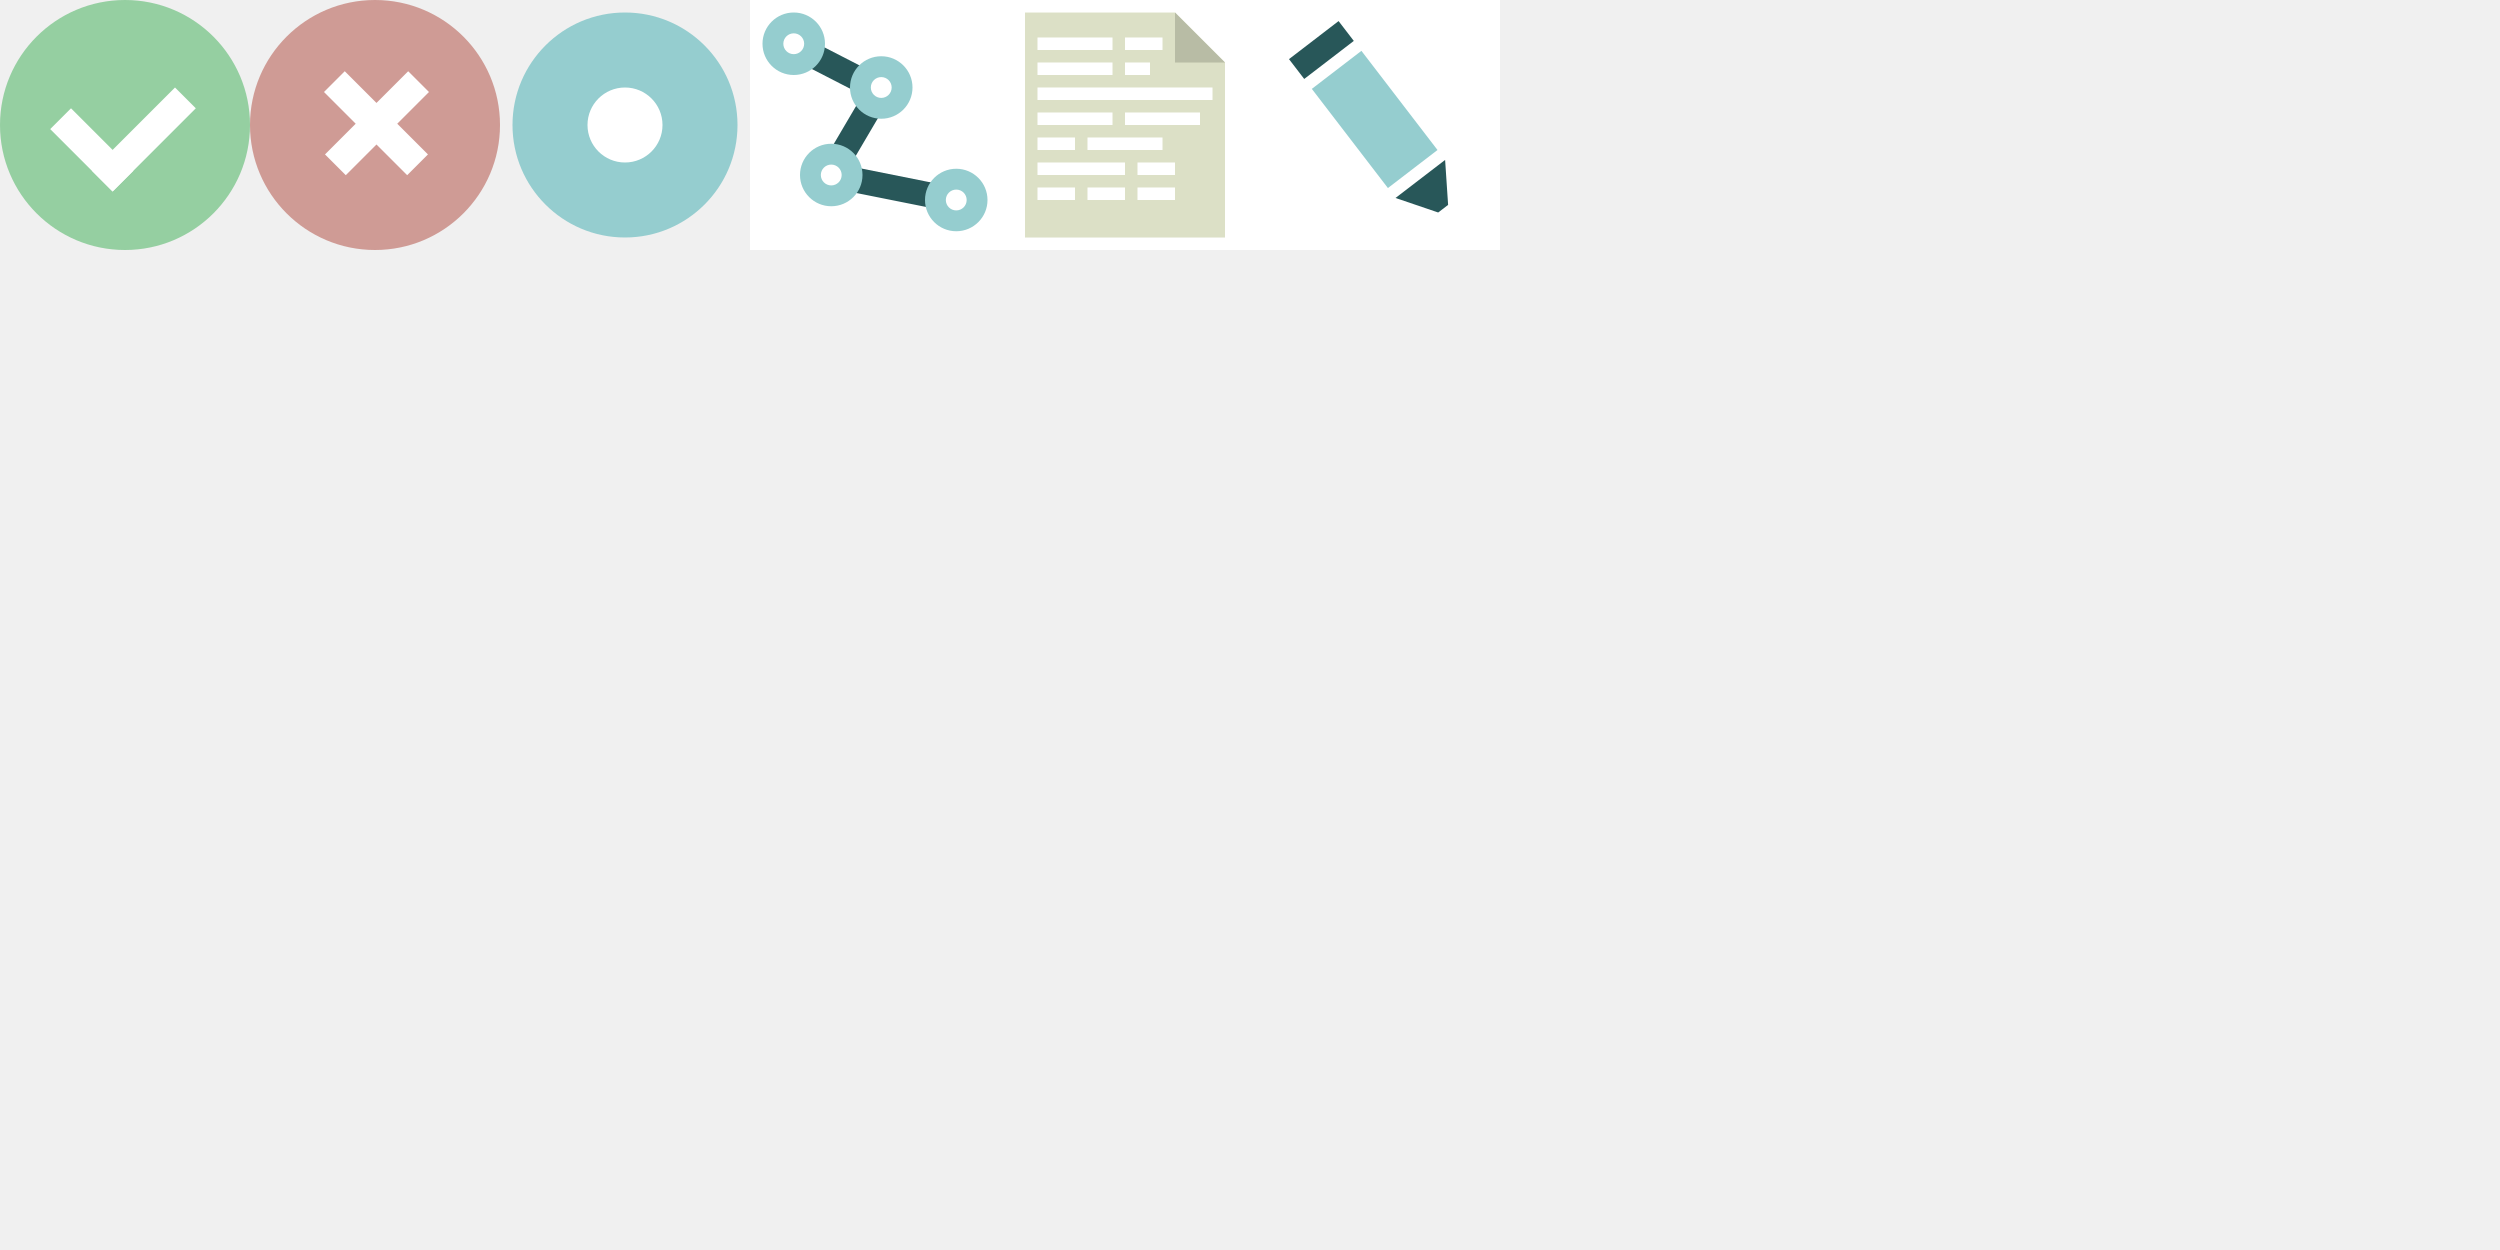
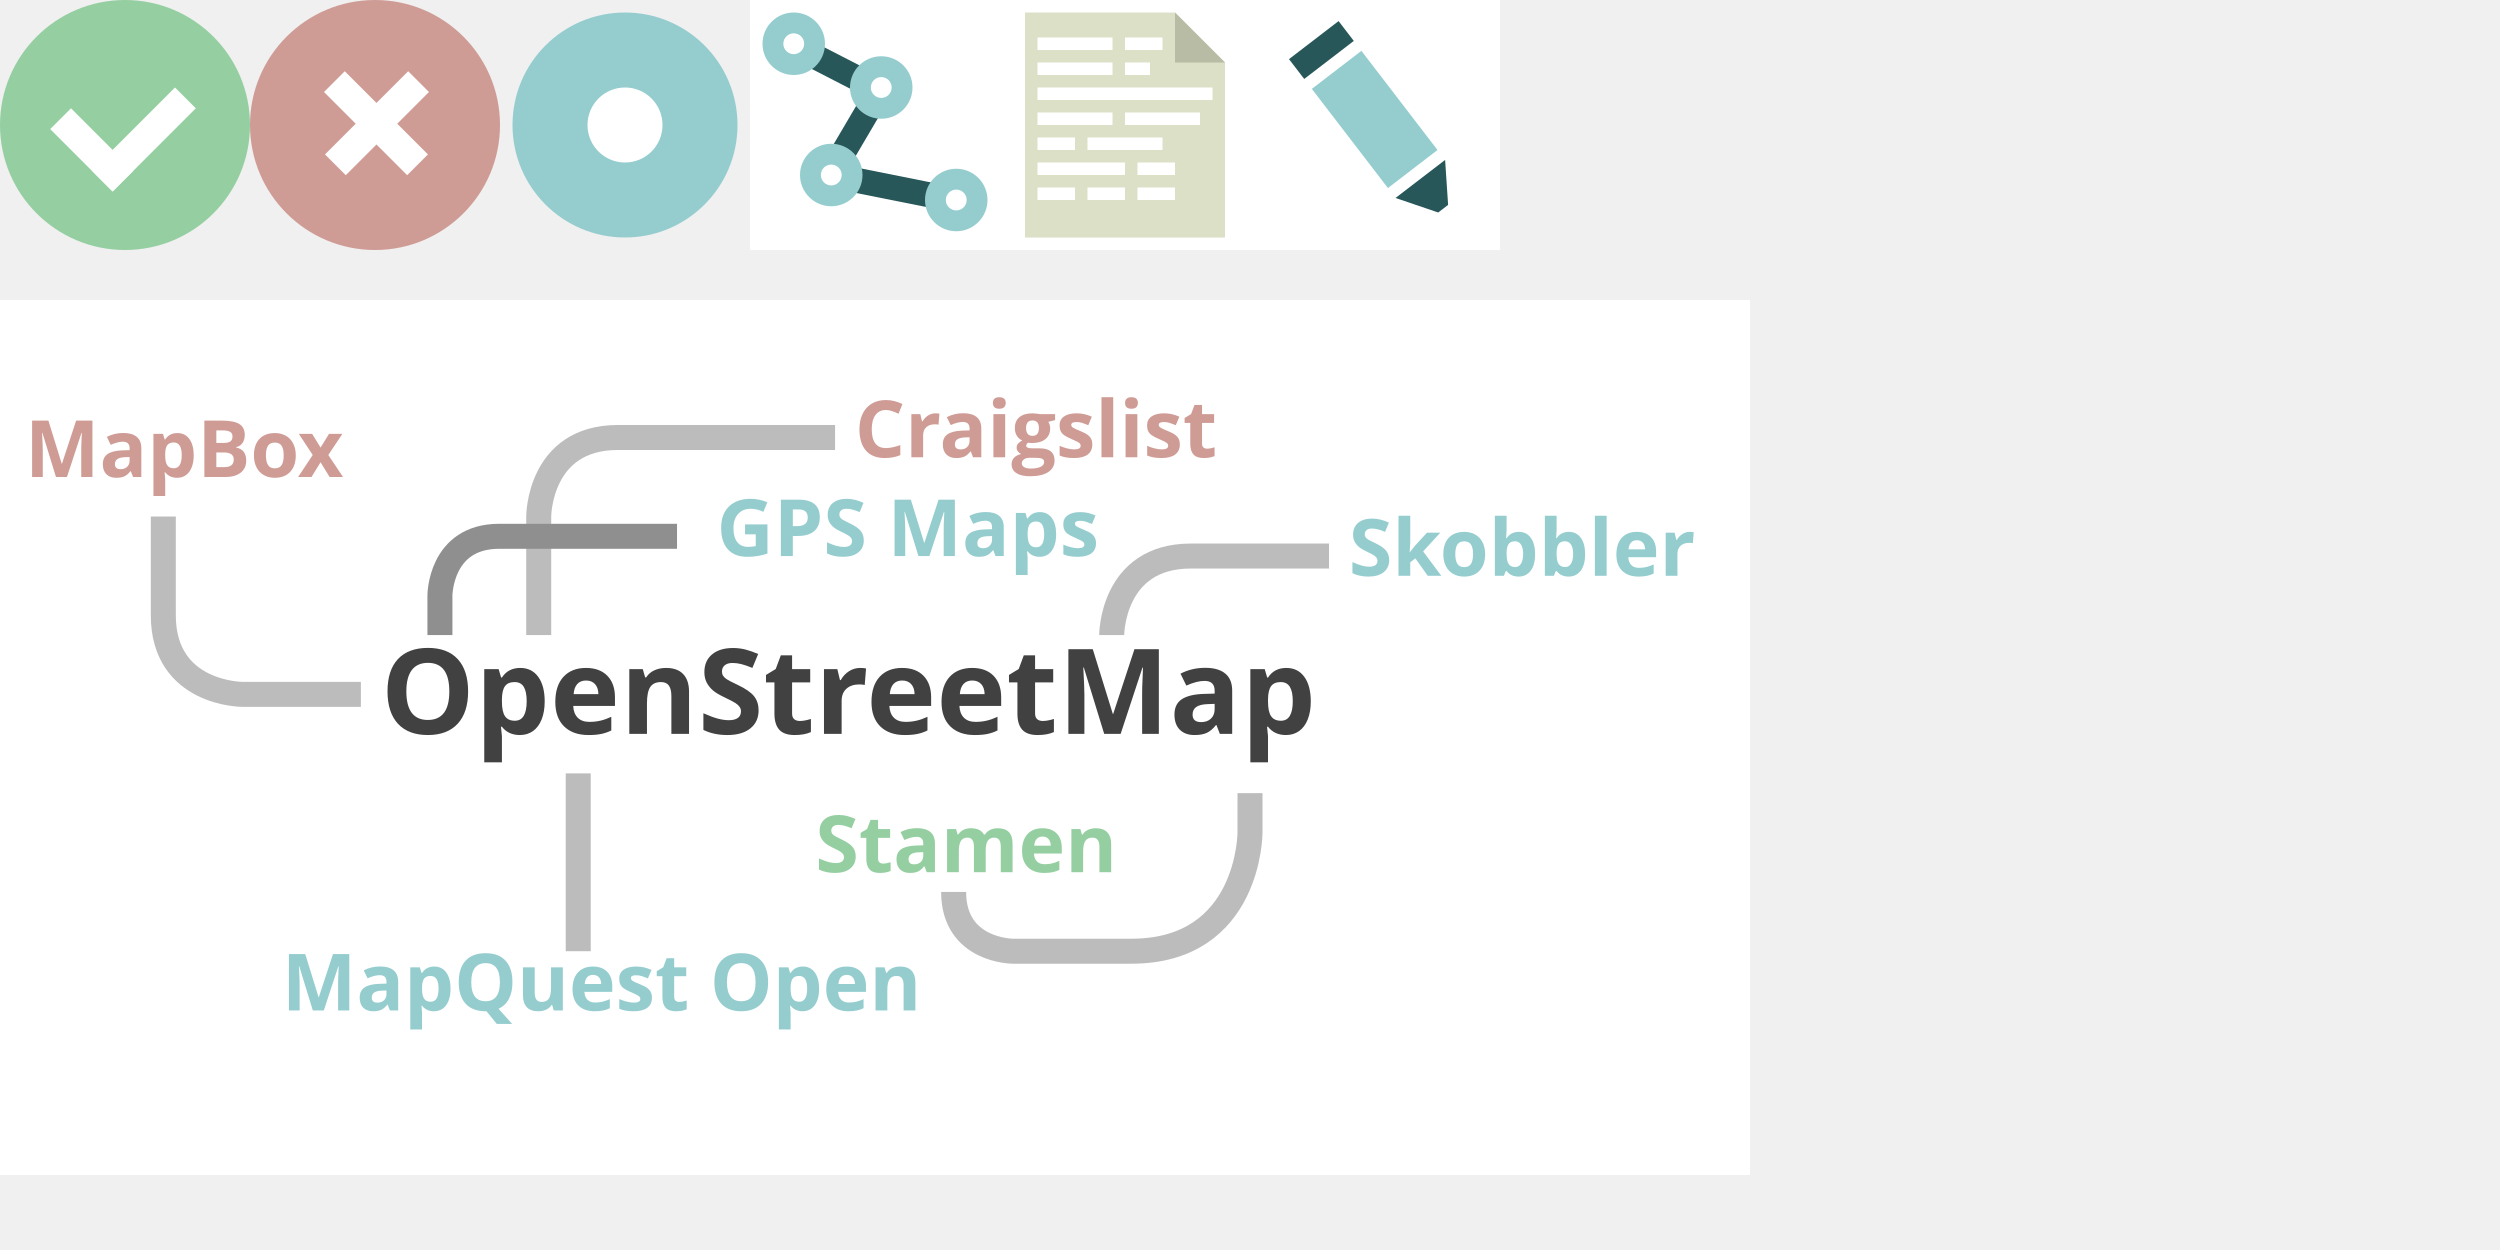
<svg xmlns="http://www.w3.org/2000/svg" width="1000" height="500" id="svg2" version="1.1">
  <defs id="defs4" />
  <g id="layer1" transform="translate(0,-552.3622)">
    <path style="color:#000000;fill:#95cfa1;fill-opacity:1;fill-rule:nonzero;stroke:none;stroke-width:1;marker:none;visibility:visible;display:inline;overflow:visible;enable-background:accumulate" id="path2987" d="M 85,42.5 C 85,65.972 65.972,85 42.5,85 19.028,85 0,65.972 0,42.5 0,19.028 19.028,0 42.5,0 65.972,0 85,19.028 85,42.5 z" transform="matrix(1.176471,0,0,1.176471,-4.9999999e-7,552.3622)" />
    <rect style="color:#000000;fill:#ffffff;fill-opacity:1;fill-rule:nonzero;stroke:none;stroke-width:1;marker:none;visibility:visible;display:inline;overflow:visible;enable-background:accumulate" id="rect3759" width="35.294" height="11.765" x="441.296" y="401.124" transform="matrix(0.7071068,0.7071068,-0.7071068,0.7071068,0,0)" />
    <rect style="color:#000000;fill:#ffffff;fill-opacity:1;fill-rule:nonzero;stroke:none;stroke-width:1;marker:none;visibility:visible;display:inline;overflow:visible;enable-background:accumulate" id="rect3761" width="11.765" height="47.059" x="464.825" y="365.83" transform="matrix(0.7071068,0.7071068,-0.7071068,0.7071068,0,0)" />
    <path style="color:#000000;fill:#cf9b95;fill-opacity:1;fill-rule:nonzero;stroke:none;stroke-width:1;marker:none;visibility:visible;display:inline;overflow:visible;enable-background:accumulate" id="path2987-7" d="M 85,42.5 C 85,65.972 65.972,85 42.5,85 19.028,85 0,65.972 0,42.5 0,19.028 19.028,0 42.5,0 65.972,0 85,19.028 85,42.5 z" transform="matrix(1.176471,0,0,1.176471,100,552.3622)" />
    <path style="color:#000000;fill:#ffffff;fill-opacity:1;fill-rule:nonzero;stroke:none;stroke-width:1;marker:none;visibility:visible;display:inline;overflow:visible;enable-background:accumulate" d="m 137.904,580.855 -8.309,8.309 12.684,12.684 L 130,614.127 l 8.309,8.309 12.279,-12.279 12.279,12.279 8.309,-8.309 -12.279,-12.279 12.684,-12.684 -8.309,-8.309 -12.684,12.684 -12.684,-12.684 z" id="rect3761-9" />
-     <path style="color:#000000;fill:#95cdcf;fill-opacity:1;fill-rule:nonzero;stroke:none;stroke-width:1;marker:none;visibility:visible;display:inline;overflow:visible;enable-background:accumulate" id="path2987-7-7" d="m 85,42.5 a 42.5,42.5 0 1 1 -85,0 42.5,42.5 0 1 1 85,0 z" transform="matrix(1.058823,0,0,1.058823,205,557.3622)" />
-     <path style="color:#000000;fill:#ffffff;fill-opacity:1;fill-rule:nonzero;stroke:none;stroke-width:1;marker:none;visibility:visible;display:inline;overflow:visible;enable-background:accumulate" id="path2987-7-7-1" d="m 85,42.5 a 42.5,42.5 0 1 1 -85,0 42.5,42.5 0 1 1 85,0 z" transform="matrix(0.3529412,0,0,0.3529412,235,587.3622)" />
+     <path style="color:#000000;fill:#95cdcf;fill-opacity:1;fill-rule:nonzero;stroke:none;stroke-width:1;marker:none;visibility:visible;display:inline;overflow:visible;enable-background:accumulate" id="path2987-7-7" d="M 85,42.5 C 85,65.972 65.972,85 42.5,85 19.028,85 0,65.972 0,42.5 0,19.028 19.028,0 42.5,0 65.972,0 85,19.028 85,42.5 z" transform="matrix(1.058823,0,0,1.058823,205,557.3622)" />
+     <path style="color:#000000;fill:#ffffff;fill-opacity:1;fill-rule:nonzero;stroke:none;stroke-width:1;marker:none;visibility:visible;display:inline;overflow:visible;enable-background:accumulate" id="path2987-7-7-1" d="M 85,42.5 C 85,65.972 65.972,85 42.5,85 19.028,85 0,65.972 0,42.5 0,19.028 19.028,0 42.5,0 65.972,0 85,19.028 85,42.5 z" transform="matrix(0.3529412,0,0,0.3529412,235,587.3622)" />
    <path style="color:#000000;fill:none;fill-opacity:1;fill-rule:nonzero;stroke:#000000;stroke-width:1;marker:none;visibility:visible;display:inline;overflow:visible;enable-background:accumulate;stroke-opacity:1" d="m 317,18 35,18 -20,34 50,10" id="path3897" transform="translate(0,552.3622)" />
    <rect style="color:#000000;fill:#ffffff;fill-opacity:1;fill-rule:nonzero;stroke:none;stroke-width:1;marker:none;visibility:visible;display:inline;overflow:visible;enable-background:accumulate" id="rect3834" width="100" height="100" x="300" y="552.362" />
    <path transform="translate(0,552.3622)" id="path3899" d="m 317,18 35,18 -20,34 50,10" style="color:#000000;fill:none;fill-opacity:1;fill-rule:nonzero;stroke:#285759;stroke-width:10;marker:none;visibility:visible;display:inline;overflow:visible;enable-background:accumulate;stroke-opacity:1;stroke-miterlimit:4;stroke-dasharray:none" />
-     <path style="color:#000000;fill:#95cdcf;fill-opacity:1;fill-rule:nonzero;stroke:none;stroke-width:1;marker:none;visibility:visible;display:inline;overflow:visible;enable-background:accumulate" id="path2987-7-7-15" d="m 85,42.5 a 42.5,42.5 0 1 1 -85,0 42.5,42.5 0 1 1 85,0 z" transform="matrix(0.2941177,0,0,0.2941177,305,557.3622)" />
-     <path style="color:#000000;fill:#ffffff;fill-opacity:1;fill-rule:nonzero;stroke:none;stroke-width:1;marker:none;visibility:visible;display:inline;overflow:visible;enable-background:accumulate" id="path2987-7-7-1-2" d="m 85,42.5 a 42.5,42.5 0 1 1 -85,0 42.5,42.5 0 1 1 85,0 z" transform="matrix(0.09803922,0,0,0.09803922,313.3333,565.6955)" />
+     <path style="color:#000000;fill:#95cdcf;fill-opacity:1;fill-rule:nonzero;stroke:none;stroke-width:1;marker:none;visibility:visible;display:inline;overflow:visible;enable-background:accumulate" id="path2987-7-7-15" d="M 85,42.5 C 85,65.972 65.972,85 42.5,85 19.028,85 0,65.972 0,42.5 0,19.028 19.028,0 42.5,0 65.972,0 85,19.028 85,42.5 z" transform="matrix(0.2941177,0,0,0.2941177,305,557.3622)" />
+     <path style="color:#000000;fill:#ffffff;fill-opacity:1;fill-rule:nonzero;stroke:none;stroke-width:1;marker:none;visibility:visible;display:inline;overflow:visible;enable-background:accumulate" id="path2987-7-7-1-2" d="M 85,42.5 C 85,65.972 65.972,85 42.5,85 19.028,85 0,65.972 0,42.5 0,19.028 19.028,0 42.5,0 65.972,0 85,19.028 85,42.5 z" transform="matrix(0.09803922,0,0,0.09803922,313.3333,565.6955)" />
    <g id="g3845" transform="translate(15,22.5)">
      <path transform="matrix(0.2941177,0,0,0.2941177,355,597.3622)" d="M 85,42.5 C 85,65.972 65.972,85 42.5,85 19.028,85 0,65.972 0,42.5 0,19.028 19.028,0 42.5,0 65.972,0 85,19.028 85,42.5 z" id="path2987-7-7-15-5" style="color:#000000;fill:#95cdcf;fill-opacity:1;fill-rule:nonzero;stroke:none;stroke-width:1;marker:none;visibility:visible;display:inline;overflow:visible;enable-background:accumulate" />
      <path transform="matrix(0.09803922,0,0,0.09803922,363.3333,605.6955)" d="M 85,42.5 C 85,65.972 65.972,85 42.5,85 19.028,85 0,65.972 0,42.5 0,19.028 19.028,0 42.5,0 65.972,0 85,19.028 85,42.5 z" id="path2987-7-7-1-2-6" style="color:#000000;fill:#ffffff;fill-opacity:1;fill-rule:nonzero;stroke:none;stroke-width:1;marker:none;visibility:visible;display:inline;overflow:visible;enable-background:accumulate" />
    </g>
    <g id="g3845-2" transform="translate(-35,12.5)">
      <path transform="matrix(0.2941177,0,0,0.2941177,355,597.3622)" d="M 85,42.5 C 85,65.972 65.972,85 42.5,85 19.028,85 0,65.972 0,42.5 0,19.028 19.028,0 42.5,0 65.972,0 85,19.028 85,42.5 z" id="path2987-7-7-15-5-1" style="color:#000000;fill:#95cdcf;fill-opacity:1;fill-rule:nonzero;stroke:none;stroke-width:1;marker:none;visibility:visible;display:inline;overflow:visible;enable-background:accumulate" />
      <path transform="matrix(0.09803922,0,0,0.09803922,363.3333,605.6955)" d="M 85,42.5 C 85,65.972 65.972,85 42.5,85 19.028,85 0,65.972 0,42.5 0,19.028 19.028,0 42.5,0 65.972,0 85,19.028 85,42.5 z" id="path2987-7-7-1-2-6-9" style="color:#000000;fill:#ffffff;fill-opacity:1;fill-rule:nonzero;stroke:none;stroke-width:1;marker:none;visibility:visible;display:inline;overflow:visible;enable-background:accumulate" />
    </g>
    <g id="g3845-2-2" transform="translate(-15,-22.5)">
      <path transform="matrix(0.2941177,0,0,0.2941177,355,597.3622)" d="M 85,42.5 C 85,65.972 65.972,85 42.5,85 19.028,85 0,65.972 0,42.5 0,19.028 19.028,0 42.5,0 65.972,0 85,19.028 85,42.5 z" id="path2987-7-7-15-5-1-4" style="color:#000000;fill:#95cdcf;fill-opacity:1;fill-rule:nonzero;stroke:none;stroke-width:1;marker:none;visibility:visible;display:inline;overflow:visible;enable-background:accumulate" />
      <path transform="matrix(0.09803922,0,0,0.09803922,363.3333,605.6955)" d="M 85,42.5 C 85,65.972 65.972,85 42.5,85 19.028,85 0,65.972 0,42.5 0,19.028 19.028,0 42.5,0 65.972,0 85,19.028 85,42.5 z" id="path2987-7-7-1-2-6-9-5" style="color:#000000;fill:#ffffff;fill-opacity:1;fill-rule:nonzero;stroke:none;stroke-width:1;marker:none;visibility:visible;display:inline;overflow:visible;enable-background:accumulate" />
    </g>
    <rect style="color:#000000;fill:#ffffff;fill-opacity:1;fill-rule:nonzero;stroke:none;stroke-width:1;marker:none;visibility:visible;display:inline;overflow:visible;enable-background:accumulate" id="rect3834-6" width="100" height="100" x="400" y="552.362" />
    <path style="color:#000000;fill:#dce0c6;fill-opacity:1;stroke:none;stroke-width:10;marker:none;visibility:visible;display:inline;overflow:visible;enable-background:accumulate" d="m 410,5 0,25 0,20 0,45 80,0 0,-40 0,-25 0,-5 -20,-20 z" transform="translate(0,552.3622)" id="rect3936" />
    <rect style="color:#000000;fill:#ffffff;fill-opacity:1;fill-rule:nonzero;stroke:none;stroke-width:10;marker:none;visibility:visible;display:inline;overflow:visible;enable-background:accumulate" id="rect3941" width="70" height="5" x="415" y="587.362" />
    <rect style="color:#000000;fill:#ffffff;fill-opacity:1;fill-rule:nonzero;stroke:none;stroke-width:10;marker:none;visibility:visible;display:inline;overflow:visible;enable-background:accumulate" id="rect3941-5" width="30" height="5" x="415" y="597.362" />
    <rect style="color:#000000;fill:#ffffff;fill-opacity:1;fill-rule:nonzero;stroke:none;stroke-width:10;marker:none;visibility:visible;display:inline;overflow:visible;enable-background:accumulate" id="rect3941-5-5" width="30" height="5" x="450" y="597.362" />
    <rect style="color:#000000;fill:#ffffff;fill-opacity:1;fill-rule:nonzero;stroke:none;stroke-width:10;marker:none;visibility:visible;display:inline;overflow:visible;enable-background:accumulate" id="rect3941-5-52" width="30" height="5" x="435" y="607.362" />
    <rect style="color:#000000;fill:#ffffff;fill-opacity:1;fill-rule:nonzero;stroke:none;stroke-width:10;marker:none;visibility:visible;display:inline;overflow:visible;enable-background:accumulate" id="rect3941-5-3" width="15" height="5" x="415" y="607.362" />
    <rect style="color:#000000;fill:#ffffff;fill-opacity:1;fill-rule:nonzero;stroke:none;stroke-width:10;marker:none;visibility:visible;display:inline;overflow:visible;enable-background:accumulate" id="rect3941-5-8" width="35" height="5" x="415" y="617.362" />
    <rect style="color:#000000;fill:#ffffff;fill-opacity:1;fill-rule:nonzero;stroke:none;stroke-width:10;marker:none;visibility:visible;display:inline;overflow:visible;enable-background:accumulate" id="rect3941-5-3-4" width="15" height="5" x="455" y="617.362" />
    <rect style="color:#000000;fill:#ffffff;fill-opacity:1;fill-rule:nonzero;stroke:none;stroke-width:10;marker:none;visibility:visible;display:inline;overflow:visible;enable-background:accumulate" id="rect3941-5-3-5" width="15" height="5" x="415" y="627.362" />
    <rect style="color:#000000;fill:#ffffff;fill-opacity:1;fill-rule:nonzero;stroke:none;stroke-width:10;marker:none;visibility:visible;display:inline;overflow:visible;enable-background:accumulate" id="rect3941-5-3-7" width="15" height="5" x="435" y="627.362" />
    <rect style="color:#000000;fill:#ffffff;fill-opacity:1;fill-rule:nonzero;stroke:none;stroke-width:10;marker:none;visibility:visible;display:inline;overflow:visible;enable-background:accumulate" id="rect3941-5-3-2" width="15" height="5" x="455" y="627.362" />
    <rect style="color:#000000;fill:#ffffff;fill-opacity:1;fill-rule:nonzero;stroke:none;stroke-width:10;marker:none;visibility:visible;display:inline;overflow:visible;enable-background:accumulate" id="rect3941-5-0" width="30" height="5" x="415" y="577.362" />
    <rect style="color:#000000;fill:#ffffff;fill-opacity:1;fill-rule:nonzero;stroke:none;stroke-width:10;marker:none;visibility:visible;display:inline;overflow:visible;enable-background:accumulate" id="rect3941-5-4" width="30" height="5" x="415" y="567.362" />
    <rect style="color:#000000;fill:#ffffff;fill-opacity:1;fill-rule:nonzero;stroke:none;stroke-width:10;marker:none;visibility:visible;display:inline;overflow:visible;enable-background:accumulate" id="rect3941-5-3-5-5" width="15" height="5" x="450" y="567.362" />
    <rect style="color:#000000;fill:#ffffff;fill-opacity:1;fill-rule:nonzero;stroke:none;stroke-width:10;marker:none;visibility:visible;display:inline;overflow:visible;enable-background:accumulate" id="rect3941-5-3-5-1" width="10" height="5" x="450" y="577.362" />
    <path style="color:#000000;fill:#b8bca5;fill-opacity:1;fill-rule:nonzero;stroke:none;stroke-width:10;marker:none;visibility:visible;display:inline;overflow:visible;enable-background:accumulate" d="m 470,5 0,20 20,0 z" id="path4107" transform="translate(0,552.3622)" />
    <rect style="color:#000000;fill:#ffffff;fill-opacity:1;fill-rule:nonzero;stroke:none;stroke-width:1;marker:none;visibility:visible;display:inline;overflow:visible;enable-background:accumulate" id="rect3834-6-3" width="100" height="100" x="500" y="552.362" />
    <rect style="color:#000000;fill:#95cdcf;fill-opacity:1;fill-rule:nonzero;stroke:none;stroke-width:1.059;marker:none;visibility:visible;display:inline;overflow:visible;enable-background:accumulate" id="rect4144" width="25" height="50" x="58.396" y="785.857" transform="matrix(0.7933533,-0.6087614,0.6087614,0.7933533,0,0)" />
    <rect style="color:#000000;fill:#285759;fill-opacity:1;fill-rule:nonzero;stroke:none;stroke-width:10;marker:none;visibility:visible;display:inline;overflow:visible;enable-background:accumulate" id="rect4174" width="25" height="10" x="58.396" y="770.857" transform="matrix(0.7933533,-0.6087614,0.6087614,0.7933533,0,0)" />
    <path style="color:#000000;fill:#285759;fill-opacity:1;fill-rule:nonzero;stroke:none;stroke-width:10;marker:none;visibility:visible;display:inline;overflow:visible;enable-background:accumulate" d="m 558.21,631.548 19.834,-15.219 1.198,17.988 -3.967,3.044 z" id="path4182" />
+     <rect style="color:#000000;fill:#ffffff;fill-opacity:1;fill-rule:nonzero;stroke:none;stroke-width:10;marker:none;visibility:visible;display:inline;overflow:visible;enable-background:accumulate" id="rect4051" width="700" height="350" x="0" y="672.362" />
+     <text xml:space="preserve" style="font-size:113.806px;font-style:normal;font-variant:normal;font-weight:bold;font-stretch:normal;text-indent:0;text-align:start;text-decoration:none;line-height:120%;letter-spacing:normal;word-spacing:normal;text-transform:none;direction:ltr;block-progression:tb;writing-mode:lr-tb;text-anchor:start;baseline-shift:baseline;color:#000000;fill:#414141;fill-opacity:1;fill-rule:nonzero;stroke:none;stroke-width:10;marker:none;visibility:visible;display:inline;overflow:visible;enable-background:accumulate;font-family:Arial;-inkscape-font-specification:Arial Bold" x="152.258" y="845.911" id="text3135">
+       <tspan id="tspan3137" x="152.258" y="845.911" style="font-size:47.419px;font-style:normal;font-variant:normal;font-weight:bold;font-stretch:normal;fill:#414141;fill-opacity:1;font-family:Open Sans;-inkscape-font-specification:Open Sans Bold">OpenStreetMap</tspan>
+     </text>
+     <path style="color:#000000;fill:none;stroke:#bcbcbc;stroke-width:10;stroke-miterlimit:4;stroke-opacity:1;stroke-dasharray:none;marker:none;visibility:visible;display:inline;overflow:visible;enable-background:accumulate" d="m 215.484,806.394 0,-47.419 c 0,0 0,-31.613 31.613,-31.613 31.613,0 86.935,0 86.935,0 l 0,0" id="path4070" />
+     <path style="color:#000000;fill:none;stroke:#bcbcbc;stroke-width:10;stroke-miterlimit:4;stroke-opacity:1;stroke-dasharray:none;marker:none;visibility:visible;display:inline;overflow:visible;enable-background:accumulate" d="m 144.355,830.104 -47.419,0 c 0,0 -31.613,0 -31.613,-31.613 0,-31.613 0,-39.516 0,-39.516 l 0,0" id="path4070-5" />
+     <text xml:space="preserve" style="font-size:37.935px;font-style:normal;font-variant:normal;font-weight:bold;font-stretch:normal;text-indent:0;text-align:start;text-decoration:none;line-height:120%;letter-spacing:normal;word-spacing:normal;text-transform:none;direction:ltr;block-progression:tb;writing-mode:lr-tb;text-anchor:start;baseline-shift:baseline;color:#000000;fill:#cf9b95;fill-opacity:1;fill-rule:nonzero;stroke:none;stroke-width:1.176;marker:none;visibility:visible;display:inline;overflow:visible;enable-background:accumulate;font-family:Open Sans;-inkscape-font-specification:Open Sans Bold" x="10" y="743.169" id="text4090">
+       <tspan id="tspan4092" x="10" y="743.169" style="font-size:31.613px">MapBox</tspan>
+     </text>
+     <text xml:space="preserve" style="font-size:37.935px;font-style:normal;font-variant:normal;font-weight:bold;font-stretch:normal;text-indent:0;text-align:start;text-decoration:none;line-height:120%;letter-spacing:normal;word-spacing:normal;text-transform:none;direction:ltr;block-progression:tb;writing-mode:lr-tb;text-anchor:start;baseline-shift:baseline;color:#000000;fill:#cf9b95;fill-opacity:1;fill-rule:nonzero;stroke:none;stroke-width:1.176;marker:none;visibility:visible;display:inline;overflow:visible;enable-background:accumulate;font-family:Open Sans;-inkscape-font-specification:Open Sans Bold" x="341.935" y="735.265" id="text4090-2">
+       <tspan id="tspan4092-1" x="341.935" y="735.265" style="font-size:31.613px">Craigslist</tspan>
+     </text>
+     <path style="color:#000000;fill:none;stroke:#8f8f8f;stroke-width:10;stroke-linecap:butt;stroke-linejoin:miter;stroke-miterlimit:4;stroke-opacity:1;stroke-dasharray:none;stroke-dashoffset:0;marker:none;visibility:visible;display:inline;overflow:visible;enable-background:accumulate" d="m 175.968,806.394 0,-15.806 c 0,0 0,-23.71 23.71,-23.71 23.71,0 71.129,0 71.129,0" id="path4152" />
+     <text xml:space="preserve" style="font-size:37.935px;font-style:normal;font-variant:normal;font-weight:bold;font-stretch:normal;text-indent:0;text-align:start;text-decoration:none;line-height:120%;letter-spacing:normal;word-spacing:normal;text-transform:none;direction:ltr;block-progression:tb;writing-mode:lr-tb;text-anchor:start;baseline-shift:baseline;color:#000000;fill:#95cdcf;fill-opacity:1;fill-rule:nonzero;stroke:none;stroke-width:1.059;marker:none;visibility:visible;display:inline;overflow:visible;enable-background:accumulate;font-family:Open Sans;-inkscape-font-specification:Open Sans Bold" x="286.613" y="774.782" id="text4090-2-0">
+       <tspan id="tspan4092-1-0" x="286.613" y="774.782" style="font-size:31.613px;color:#000000;fill:#95cdcf;fill-opacity:1;fill-rule:nonzero;stroke:none;stroke-width:1.059;marker:none;visibility:visible;display:inline;overflow:visible;enable-background:accumulate">GPS Maps</tspan>
+     </text>
+     <path style="color:#000000;fill:none;stroke:#bcbcbc;stroke-width:10;stroke-linecap:butt;stroke-linejoin:miter;stroke-miterlimit:4;stroke-opacity:1;stroke-dasharray:none;stroke-dashoffset:0;marker:none;visibility:visible;display:inline;overflow:visible;enable-background:accumulate" d="m 231.29,861.717 0,31.613 0,39.516" id="path4209" />
+     <text xml:space="preserve" style="font-size:37.935px;font-style:normal;font-variant:normal;font-weight:bold;font-stretch:normal;text-indent:0;text-align:start;text-decoration:none;line-height:120%;letter-spacing:normal;word-spacing:normal;text-transform:none;direction:ltr;block-progression:tb;writing-mode:lr-tb;text-anchor:start;baseline-shift:baseline;color:#000000;fill:#95cdcf;fill-opacity:1;fill-rule:nonzero;stroke:none;stroke-width:1.059;marker:none;visibility:visible;display:inline;overflow:visible;enable-background:accumulate;font-family:Open Sans;-inkscape-font-specification:Open Sans Bold" x="112.742" y="956.556" id="text4090-2-0-6">
+       <tspan id="tspan4092-1-0-4" x="112.742" y="956.556" style="font-size:31.613px;color:#000000;fill:#95cdcf;fill-opacity:1;fill-rule:nonzero;stroke:none;stroke-width:1.059;marker:none;visibility:visible;display:inline;overflow:visible;enable-background:accumulate">MapQuest Open</tspan>
+     </text>
+     <path style="color:#000000;fill:none;stroke:#bcbcbc;stroke-width:10;stroke-linecap:butt;stroke-linejoin:miter;stroke-miterlimit:4;stroke-opacity:1;stroke-dasharray:none;stroke-dashoffset:0;marker:none;visibility:visible;display:inline;overflow:visible;enable-background:accumulate" d="m 500,869.62 0,15.806 c 0,0 0,47.419 -47.419,47.419 -47.419,0 -47.419,0 -47.419,0 0,0 -23.71,0 -23.71,-23.71" id="path4301" />
+     <text xml:space="preserve" style="font-size:37.935px;font-style:normal;font-variant:normal;font-weight:bold;font-stretch:normal;text-indent:0;text-align:start;text-decoration:none;line-height:120%;letter-spacing:normal;word-spacing:normal;text-transform:none;direction:ltr;block-progression:tb;writing-mode:lr-tb;text-anchor:start;baseline-shift:baseline;color:#000000;fill:#95cfa1;fill-opacity:1;fill-rule:nonzero;stroke:none;stroke-width:1.176;marker:none;visibility:visible;display:inline;overflow:visible;enable-background:accumulate;font-family:Open Sans;-inkscape-font-specification:Open Sans Bold" x="326.129" y="901.233" id="text4090-2-0-6-9">
+       <tspan id="tspan4092-1-0-4-0" x="326.129" y="901.233" style="font-size:31.613px;color:#000000;fill:#95cfa1;fill-opacity:1;fill-rule:nonzero;stroke:none;stroke-width:1.176;marker:none;visibility:visible;display:inline;overflow:visible;enable-background:accumulate">Stamen</tspan>
+     </text>
+     <path style="color:#000000;fill:none;stroke:#bcbcbc;stroke-width:10;stroke-linecap:butt;stroke-linejoin:miter;stroke-miterlimit:4;stroke-opacity:1;stroke-dasharray:none;stroke-dashoffset:0;marker:none;visibility:visible;display:inline;overflow:visible;enable-background:accumulate" d="m 444.677,806.394 c 0,0 0,-31.613 31.613,-31.613 31.613,0 55.323,0 55.323,0" id="path4341" />
+     <text xml:space="preserve" style="font-size:31.613px;font-style:normal;font-variant:normal;font-weight:bold;font-stretch:normal;text-indent:0;text-align:start;text-decoration:none;line-height:120%;letter-spacing:normal;word-spacing:normal;text-transform:none;direction:ltr;block-progression:tb;writing-mode:lr-tb;text-anchor:start;baseline-shift:baseline;color:#000000;fill:#95cdcf;fill-opacity:1;fill-rule:nonzero;stroke:none;stroke-width:1.059;marker:none;visibility:visible;display:inline;overflow:visible;enable-background:accumulate;font-family:Open Sans;-inkscape-font-specification:Open Sans Bold" x="539.516" y="782.685" id="text4360">
+       <tspan id="tspan4362" x="539.516" y="782.685">Skobbler</tspan>
+     </text>
  </g>
</svg>
